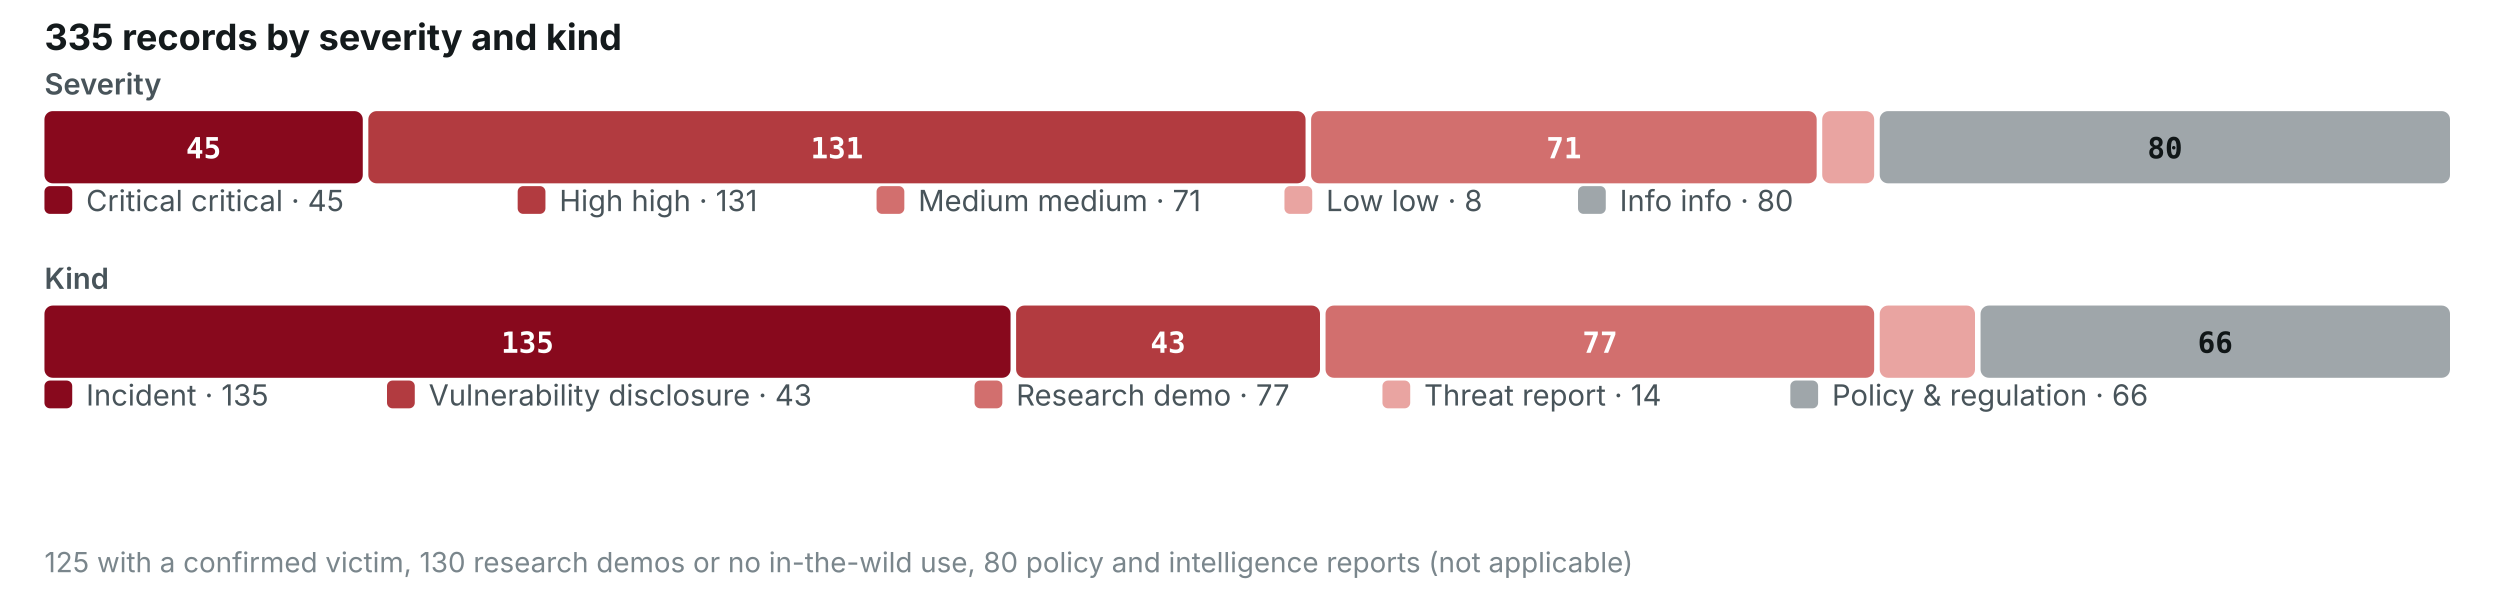
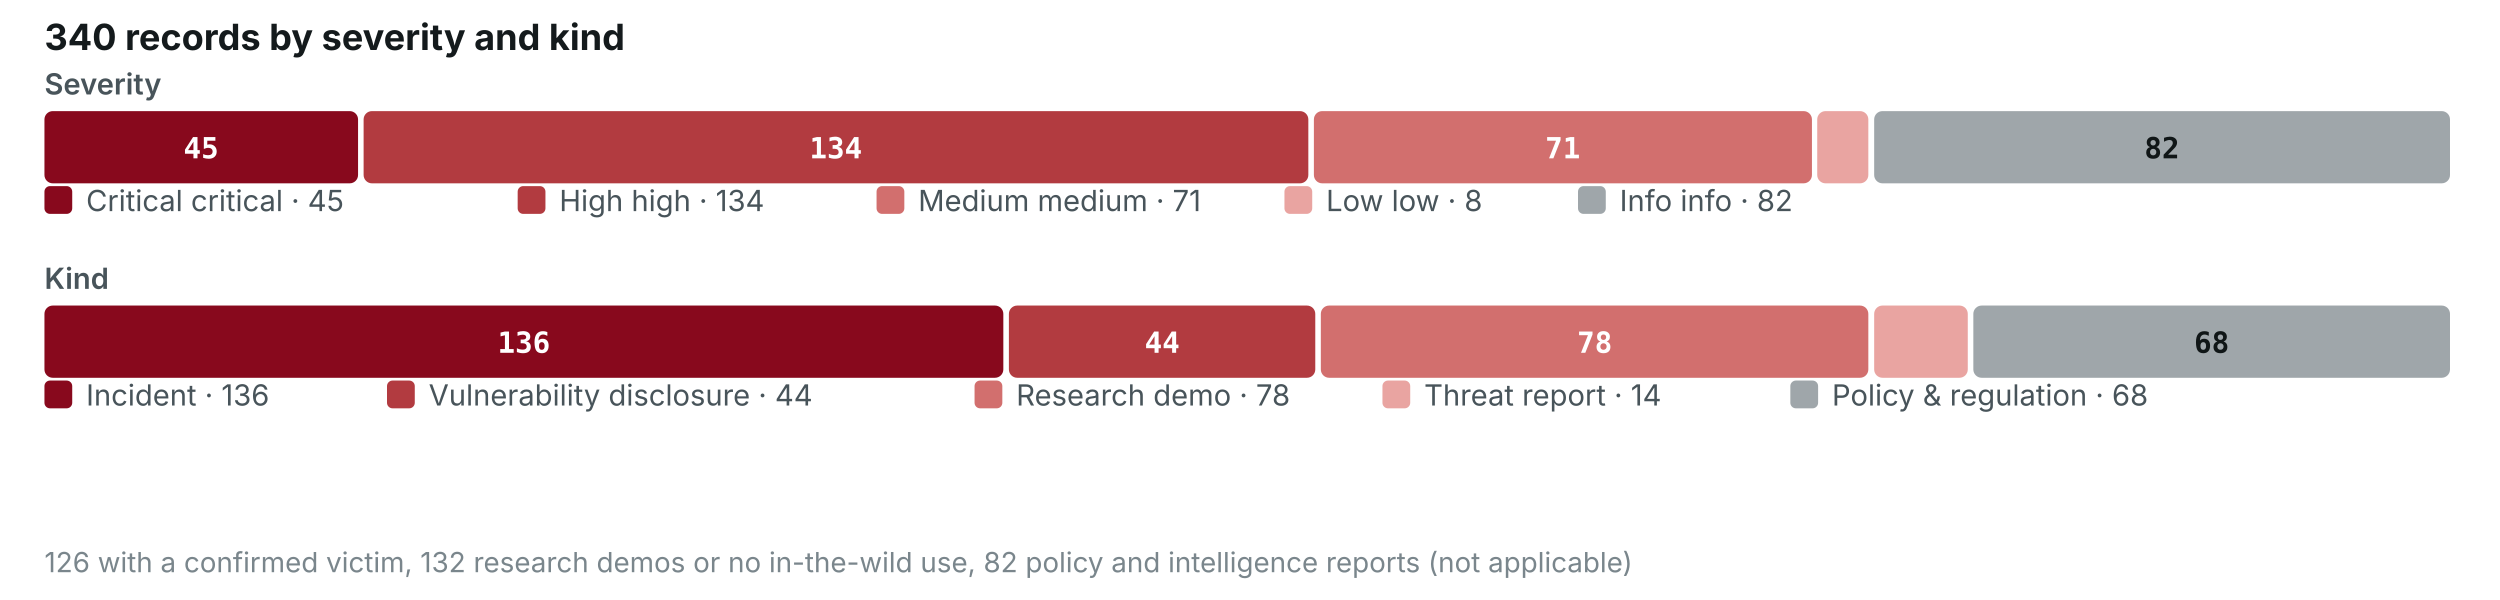
<svg xmlns="http://www.w3.org/2000/svg" viewBox="0 0 900 216" width="900" height="216" role="img" font-family="ui-sans-serif,-apple-system,'Segoe UI','PingFang SC','Microsoft YaHei',sans-serif">
  <rect width="900" height="216" fill="#FFFFFF" />
-   <text x="16" y="18" font-size="13" font-weight="700" fill="#141A1C">335 records by severity and kind</text>
+   <text x="16" y="18" font-size="13" font-weight="700" fill="#141A1C">340 records by severity and kind</text>
  <text x="16" y="34" font-size="10.5" fill="#48545A" font-weight="600">Severity</text>
-   <rect x="16.0" y="40" width="114.6" height="26" rx="3" fill="#88091D" />
-   <text x="73.3" y="57" font-size="10.5" text-anchor="middle" font-family="ui-monospace,'SF Mono','Cascadia Mono','Consolas',monospace" font-weight="700" fill="#FFFFFF">45</text>
-   <rect x="132.6" y="40" width="337.4" height="26" rx="3" fill="#B23B40" />
-   <text x="301.3" y="57" font-size="10.5" text-anchor="middle" font-family="ui-monospace,'SF Mono','Cascadia Mono','Consolas',monospace" font-weight="700" fill="#FFFFFF">131</text>
-   <rect x="472.0" y="40" width="182.0" height="26" rx="3" fill="#D26F6E" />
-   <text x="563.0" y="57" font-size="10.5" text-anchor="middle" font-family="ui-monospace,'SF Mono','Cascadia Mono','Consolas',monospace" font-weight="700" fill="#FFFFFF">71</text>
-   <rect x="656.0" y="40" width="18.7" height="26" rx="3" fill="#E9A4A1" />
-   <rect x="676.7" y="40" width="205.3" height="26" rx="3" fill="#9FA6AA" />
-   <text x="779.4" y="57" font-size="10.5" text-anchor="middle" font-family="ui-monospace,'SF Mono','Cascadia Mono','Consolas',monospace" font-weight="700" fill="#101617">80</text>
+   <rect x="16.0" y="40" width="112.9" height="26" rx="3" fill="#88091D" />
+   <text x="72.4" y="57" font-size="10.5" text-anchor="middle" font-family="ui-monospace,'SF Mono','Cascadia Mono','Consolas',monospace" font-weight="700" fill="#FFFFFF">45</text>
+   <rect x="130.9" y="40" width="340.1" height="26" rx="3" fill="#B23B40" />
+   <text x="300.9" y="57" font-size="10.5" text-anchor="middle" font-family="ui-monospace,'SF Mono','Cascadia Mono','Consolas',monospace" font-weight="700" fill="#FFFFFF">134</text>
+   <rect x="473.0" y="40" width="179.3" height="26" rx="3" fill="#D26F6E" />
+   <text x="562.6" y="57" font-size="10.5" text-anchor="middle" font-family="ui-monospace,'SF Mono','Cascadia Mono','Consolas',monospace" font-weight="700" fill="#FFFFFF">71</text>
+   <rect x="654.2" y="40" width="18.4" height="26" rx="3" fill="#E9A4A1" />
+   <rect x="674.7" y="40" width="207.3" height="26" rx="3" fill="#9FA6AA" />
+   <text x="778.3" y="57" font-size="10.5" text-anchor="middle" font-family="ui-monospace,'SF Mono','Cascadia Mono','Consolas',monospace" font-weight="700" fill="#101617">82</text>
  <rect x="16" y="67" width="10" height="10" rx="2" fill="#88091D" />
  <text x="31" y="76" font-size="10.5" fill="#48545A">Critical critical · 45</text>
  <rect x="186.36" y="67" width="10" height="10" rx="2" fill="#B23B40" />
-   <text x="201.36" y="76" font-size="10.5" fill="#48545A">High high · 131</text>
+   <text x="201.36" y="76" font-size="10.5" fill="#48545A">High high · 134</text>
  <rect x="315.56" y="67" width="10" height="10" rx="2" fill="#D26F6E" />
  <text x="330.56" y="76" font-size="10.5" fill="#48545A">Medium medium · 71</text>
  <rect x="462.4" y="67" width="10" height="10" rx="2" fill="#E9A4A1" />
  <text x="477.4" y="76" font-size="10.5" fill="#48545A">Low low · 8</text>
  <rect x="568.08" y="67" width="10" height="10" rx="2" fill="#9FA6AA" />
-   <text x="583.08" y="76" font-size="10.5" fill="#48545A">Info info · 80</text>
+   <text x="583.08" y="76" font-size="10.5" fill="#48545A">Info info · 82</text>
  <text x="16" y="104" font-size="10.5" fill="#48545A" font-weight="600">Kind</text>
-   <rect x="16.0" y="110" width="347.8" height="26" rx="3" fill="#88091D" />
-   <text x="189.9" y="127" font-size="10.5" text-anchor="middle" font-family="ui-monospace,'SF Mono','Cascadia Mono','Consolas',monospace" font-weight="700" fill="#FFFFFF">135</text>
-   <rect x="365.8" y="110" width="109.4" height="26" rx="3" fill="#B23B40" />
-   <text x="420.5" y="127" font-size="10.5" text-anchor="middle" font-family="ui-monospace,'SF Mono','Cascadia Mono','Consolas',monospace" font-weight="700" fill="#FFFFFF">43</text>
-   <rect x="477.2" y="110" width="197.5" height="26" rx="3" fill="#D26F6E" />
-   <text x="576.0" y="127" font-size="10.5" text-anchor="middle" font-family="ui-monospace,'SF Mono','Cascadia Mono','Consolas',monospace" font-weight="700" fill="#FFFFFF">77</text>
-   <rect x="676.7" y="110" width="34.3" height="26" rx="3" fill="#E9A4A1" />
-   <rect x="713.0" y="110" width="169.0" height="26" rx="3" fill="#9FA6AA" />
-   <text x="797.5" y="127" font-size="10.5" text-anchor="middle" font-family="ui-monospace,'SF Mono','Cascadia Mono','Consolas',monospace" font-weight="700" fill="#101617">66</text>
+   <rect x="16.0" y="110" width="345.2" height="26" rx="3" fill="#88091D" />
+   <text x="188.6" y="127" font-size="10.5" text-anchor="middle" font-family="ui-monospace,'SF Mono','Cascadia Mono','Consolas',monospace" font-weight="700" fill="#FFFFFF">136</text>
+   <rect x="363.2" y="110" width="110.3" height="26" rx="3" fill="#B23B40" />
+   <text x="418.4" y="127" font-size="10.5" text-anchor="middle" font-family="ui-monospace,'SF Mono','Cascadia Mono','Consolas',monospace" font-weight="700" fill="#FFFFFF">44</text>
+   <rect x="475.5" y="110" width="197.1" height="26" rx="3" fill="#D26F6E" />
+   <text x="574.1" y="127" font-size="10.5" text-anchor="middle" font-family="ui-monospace,'SF Mono','Cascadia Mono','Consolas',monospace" font-weight="700" fill="#FFFFFF">78</text>
+   <rect x="674.7" y="110" width="33.7" height="26" rx="3" fill="#E9A4A1" />
+   <rect x="710.4" y="110" width="171.6" height="26" rx="3" fill="#9FA6AA" />
+   <text x="796.2" y="127" font-size="10.5" text-anchor="middle" font-family="ui-monospace,'SF Mono','Cascadia Mono','Consolas',monospace" font-weight="700" fill="#101617">68</text>
  <rect x="16" y="137" width="10" height="10" rx="2" fill="#88091D" />
-   <text x="31" y="146" font-size="10.5" fill="#48545A">Incident · 135</text>
+   <text x="31" y="146" font-size="10.5" fill="#48545A">Incident · 136</text>
  <rect x="139.32" y="137" width="10" height="10" rx="2" fill="#B23B40" />
-   <text x="154.32" y="146" font-size="10.5" fill="#48545A">Vulnerability disclosure · 43</text>
+   <text x="154.32" y="146" font-size="10.5" fill="#48545A">Vulnerability disclosure · 44</text>
  <rect x="350.84" y="137" width="10" height="10" rx="2" fill="#D26F6E" />
-   <text x="365.84" y="146" font-size="10.5" fill="#48545A">Research demo · 77</text>
+   <text x="365.84" y="146" font-size="10.5" fill="#48545A">Research demo · 78</text>
  <rect x="497.68" y="137" width="10" height="10" rx="2" fill="#E9A4A1" />
  <text x="512.68" y="146" font-size="10.5" fill="#48545A">Threat report · 14</text>
  <rect x="644.52" y="137" width="10" height="10" rx="2" fill="#9FA6AA" />
-   <text x="659.52" y="146" font-size="10.5" fill="#48545A">Policy &amp; regulation · 66</text>
-   <text x="16" y="206" font-size="10" fill="#7A868C">125 with a confirmed victim, 130 research demos or no in-the-wild use, 80 policy and intelligence reports (not applicable)</text>
+   <text x="659.52" y="146" font-size="10.5" fill="#48545A">Policy &amp; regulation · 68</text>
+   <text x="16" y="206" font-size="10" fill="#7A868C">126 with a confirmed victim, 132 research demos or no in-the-wild use, 82 policy and intelligence reports (not applicable)</text>
</svg>
